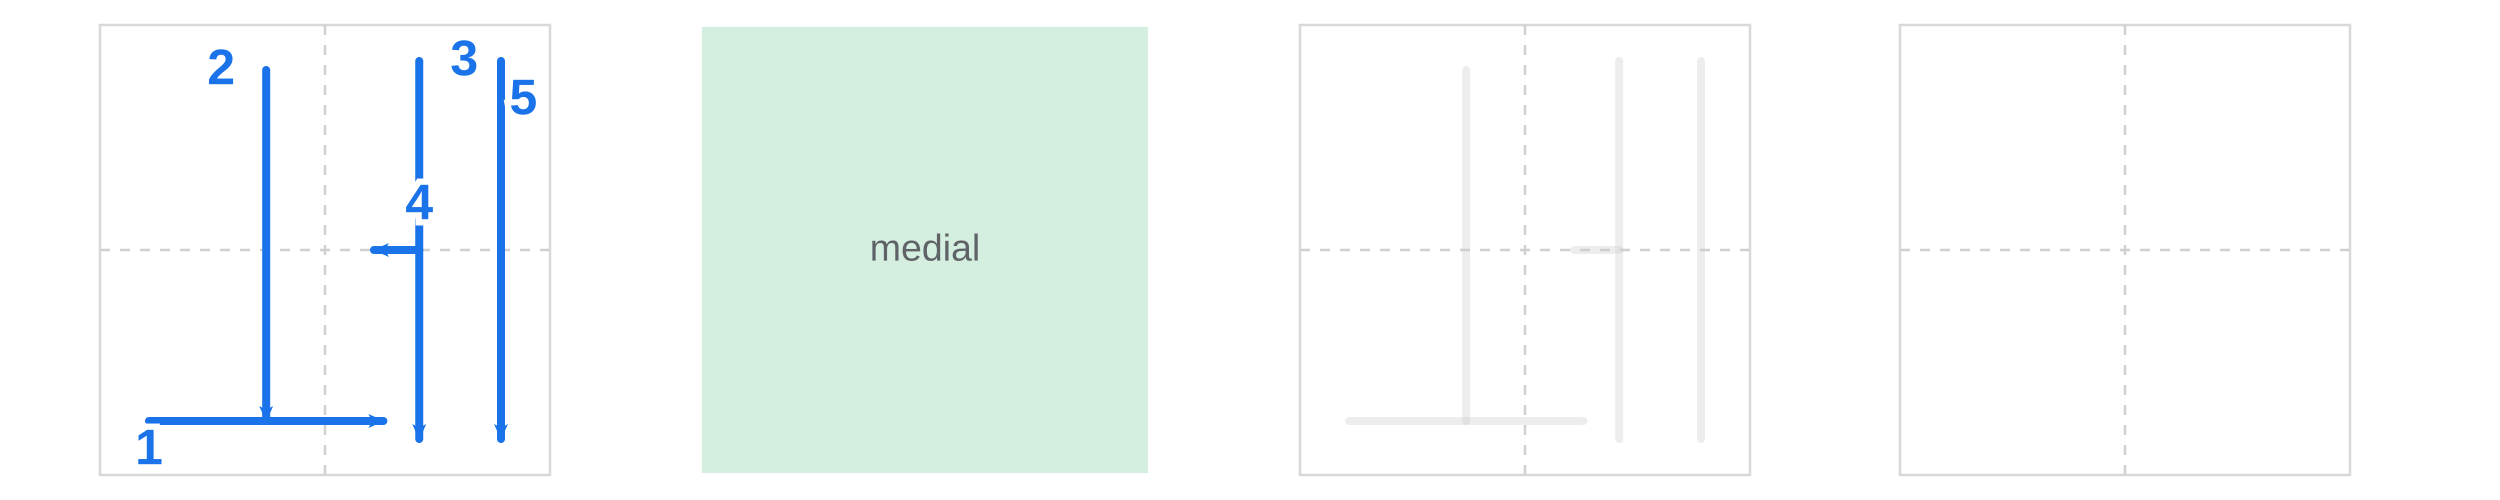
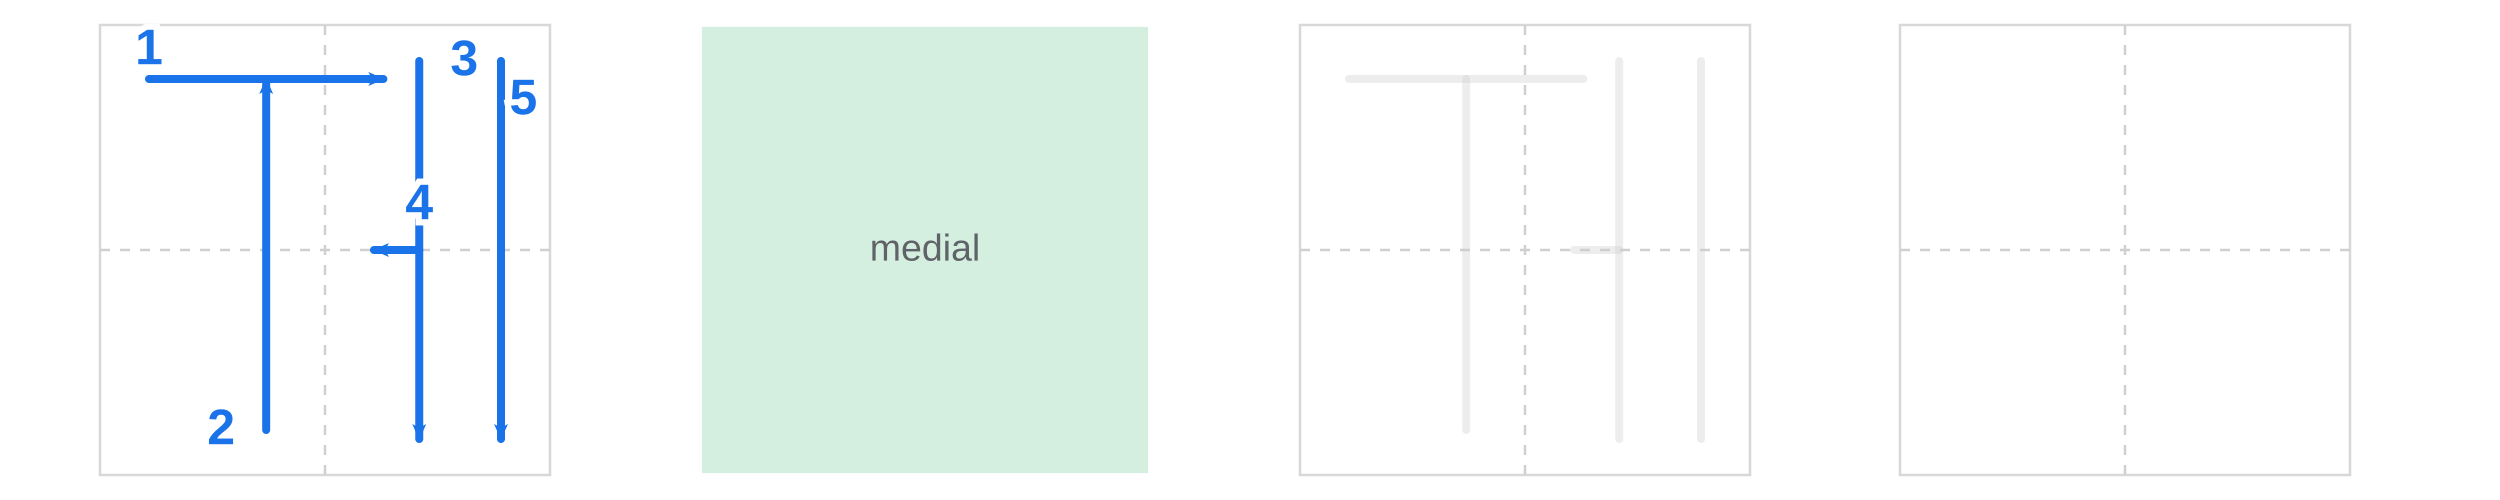
<svg xmlns="http://www.w3.org/2000/svg" width="1000" height="200" viewBox="0 0 1000 200">
  <rect x="0" y="0" width="1000" height="200" fill="#ffffff" />
  <defs>
    <marker id="arrow-init" viewBox="0 0 7 7" refX="6" refY="3.5" markerWidth="7" markerHeight="7" markerUnits="userSpaceOnUse" orient="auto">
      <path d="M0,0.7 L6.3,3.5 L0,6.3 L1.5,3.5 z" fill="#D93025" />
    </marker>
    <marker id="arrow-med" viewBox="0 0 7 7" refX="6" refY="3.5" markerWidth="7" markerHeight="7" markerUnits="userSpaceOnUse" orient="auto">
      <path d="M0,0.7 L6.3,3.5 L0,6.3 L1.5,3.5 z" fill="#1A73E8" />
    </marker>
    <marker id="arrow-fin" viewBox="0 0 7 7" refX="6" refY="3.5" markerWidth="7" markerHeight="7" markerUnits="userSpaceOnUse" orient="auto">
      <path d="M0,0.7 L6.3,3.5 L0,6.3 L1.5,3.5 z" fill="#1E8E3E" />
    </marker>
  </defs>
  <rect x="40" y="10" width="180" height="180" fill="#ffffff" stroke="#d8d8d8" stroke-width="1" />
  <line x1="130.0" y1="10" x2="130.0" y2="190" stroke="#d0d0d0" stroke-width="1" stroke-dasharray="4,4" />
  <line x1="40" y1="100.0" x2="220" y2="100.0" stroke="#d0d0d0" stroke-width="1" stroke-dasharray="4,4" />
-   <path d="M 59.60 168.40 L 153.35 168.40" fill="none" stroke="#1A73E8" stroke-width="3.2" stroke-linecap="round" stroke-linejoin="round" opacity="1.0" marker-end="url(#arrow-med)" />
-   <text x="59.60" y="180.00" font-family="Arial, sans-serif" font-size="20" font-weight="700" text-anchor="middle" dominant-baseline="middle" paint-order="stroke fill" stroke="#FFFFFF" stroke-width="5" fill="#1A73E8">1</text>
-   <path d="M 106.47 28.00 L 106.47 168.40" fill="none" stroke="#1A73E8" stroke-width="3.2" stroke-linecap="round" stroke-linejoin="round" opacity="1.0" marker-end="url(#arrow-med)" />
-   <text x="88.47" y="28.00" font-family="Arial, sans-serif" font-size="20" font-weight="700" text-anchor="middle" dominant-baseline="middle" paint-order="stroke fill" stroke="#FFFFFF" stroke-width="5" fill="#1A73E8">2</text>
+   <path d="M 59.60 31.60 L 153.35 31.60" fill="none" stroke="#1A73E8" stroke-width="3.2" stroke-linecap="round" stroke-linejoin="round" opacity="1.0" marker-end="url(#arrow-med)" />
+   <text x="59.60" y="20.00" font-family="Arial, sans-serif" font-size="20" font-weight="700" text-anchor="middle" dominant-baseline="middle" paint-order="stroke fill" stroke="#FFFFFF" stroke-width="5" fill="#1A73E8">1</text>
+   <path d="M 106.47 172.00 L 106.47 31.60" fill="none" stroke="#1A73E8" stroke-width="3.2" stroke-linecap="round" stroke-linejoin="round" opacity="1.0" marker-end="url(#arrow-med)" />
+   <text x="88.47" y="172.00" font-family="Arial, sans-serif" font-size="20" font-weight="700" text-anchor="middle" dominant-baseline="middle" paint-order="stroke fill" stroke="#FFFFFF" stroke-width="5" fill="#1A73E8">2</text>
  <path d="M 167.70 24.40 L 167.70 175.60" fill="none" stroke="#1A73E8" stroke-width="3.2" stroke-linecap="round" stroke-linejoin="round" opacity="1.0" marker-end="url(#arrow-med)" />
  <text x="185.70" y="24.40" font-family="Arial, sans-serif" font-size="20" font-weight="700" text-anchor="middle" dominant-baseline="middle" paint-order="stroke fill" stroke="#FFFFFF" stroke-width="5" fill="#1A73E8">3</text>
  <path d="M 167.70 100.00 L 149.58 100.00" fill="none" stroke="#1A73E8" stroke-width="3.2" stroke-linecap="round" stroke-linejoin="round" opacity="1.0" marker-end="url(#arrow-med)" />
  <text x="167.70" y="82.00" font-family="Arial, sans-serif" font-size="20" font-weight="700" text-anchor="middle" dominant-baseline="middle" paint-order="stroke fill" stroke="#FFFFFF" stroke-width="5" fill="#1A73E8">4</text>
  <path d="M 200.40 24.40 L 200.40 175.60" fill="none" stroke="#1A73E8" stroke-width="3.2" stroke-linecap="round" stroke-linejoin="round" opacity="1.0" marker-end="url(#arrow-med)" />
  <text x="209.35" y="40.01" font-family="Arial, sans-serif" font-size="20" font-weight="700" text-anchor="middle" dominant-baseline="middle" paint-order="stroke fill" stroke="#FFFFFF" stroke-width="5" fill="#1A73E8">5</text>
  <rect x="280" y="10" width="180" height="180" fill="#ffffff" stroke="#d8d8d8" stroke-width="1" />
  <rect x="280.00" y="10.00" width="180.00" height="180.00" fill="#D4EFDF" stroke="#ffffff" stroke-width="1.5" />
  <text x="370.00" y="100.00" font-family="Arial, sans-serif" font-size="15" text-anchor="middle" dominant-baseline="middle" fill="#5f6368">medial</text>
  <rect x="520" y="10" width="180" height="180" fill="#ffffff" stroke="#d8d8d8" stroke-width="1" />
  <line x1="610.0" y1="10" x2="610.0" y2="190" stroke="#d0d0d0" stroke-width="1" stroke-dasharray="4,4" />
  <line x1="520" y1="100.0" x2="700" y2="100.0" stroke="#d0d0d0" stroke-width="1" stroke-dasharray="4,4" />
-   <path d="M 539.60 168.40 L 633.35 168.40" fill="none" stroke="#CCCCCC" stroke-width="3.2" stroke-linecap="round" stroke-linejoin="round" opacity="0.35" />
-   <path d="M 586.47 28.00 L 586.47 168.40" fill="none" stroke="#CCCCCC" stroke-width="3.2" stroke-linecap="round" stroke-linejoin="round" opacity="0.35" />
+   <path d="M 539.60 31.60 L 633.35 31.60" fill="none" stroke="#CCCCCC" stroke-width="3.2" stroke-linecap="round" stroke-linejoin="round" opacity="0.35" />
+   <path d="M 586.47 172.00 L 586.47 31.60" fill="none" stroke="#CCCCCC" stroke-width="3.2" stroke-linecap="round" stroke-linejoin="round" opacity="0.35" />
  <path d="M 647.70 24.40 L 647.70 175.60" fill="none" stroke="#CCCCCC" stroke-width="3.2" stroke-linecap="round" stroke-linejoin="round" opacity="0.35" />
  <path d="M 647.70 100.00 L 629.58 100.00" fill="none" stroke="#CCCCCC" stroke-width="3.2" stroke-linecap="round" stroke-linejoin="round" opacity="0.35" />
  <path d="M 680.40 24.40 L 680.40 175.60" fill="none" stroke="#CCCCCC" stroke-width="3.2" stroke-linecap="round" stroke-linejoin="round" opacity="0.35" />
  <rect x="760" y="10" width="180" height="180" fill="#ffffff" stroke="#d8d8d8" stroke-width="1" />
  <line x1="850.0" y1="10" x2="850.0" y2="190" stroke="#d0d0d0" stroke-width="1" stroke-dasharray="4,4" />
  <line x1="760" y1="100.0" x2="940" y2="100.0" stroke="#d0d0d0" stroke-width="1" stroke-dasharray="4,4" />
</svg>
